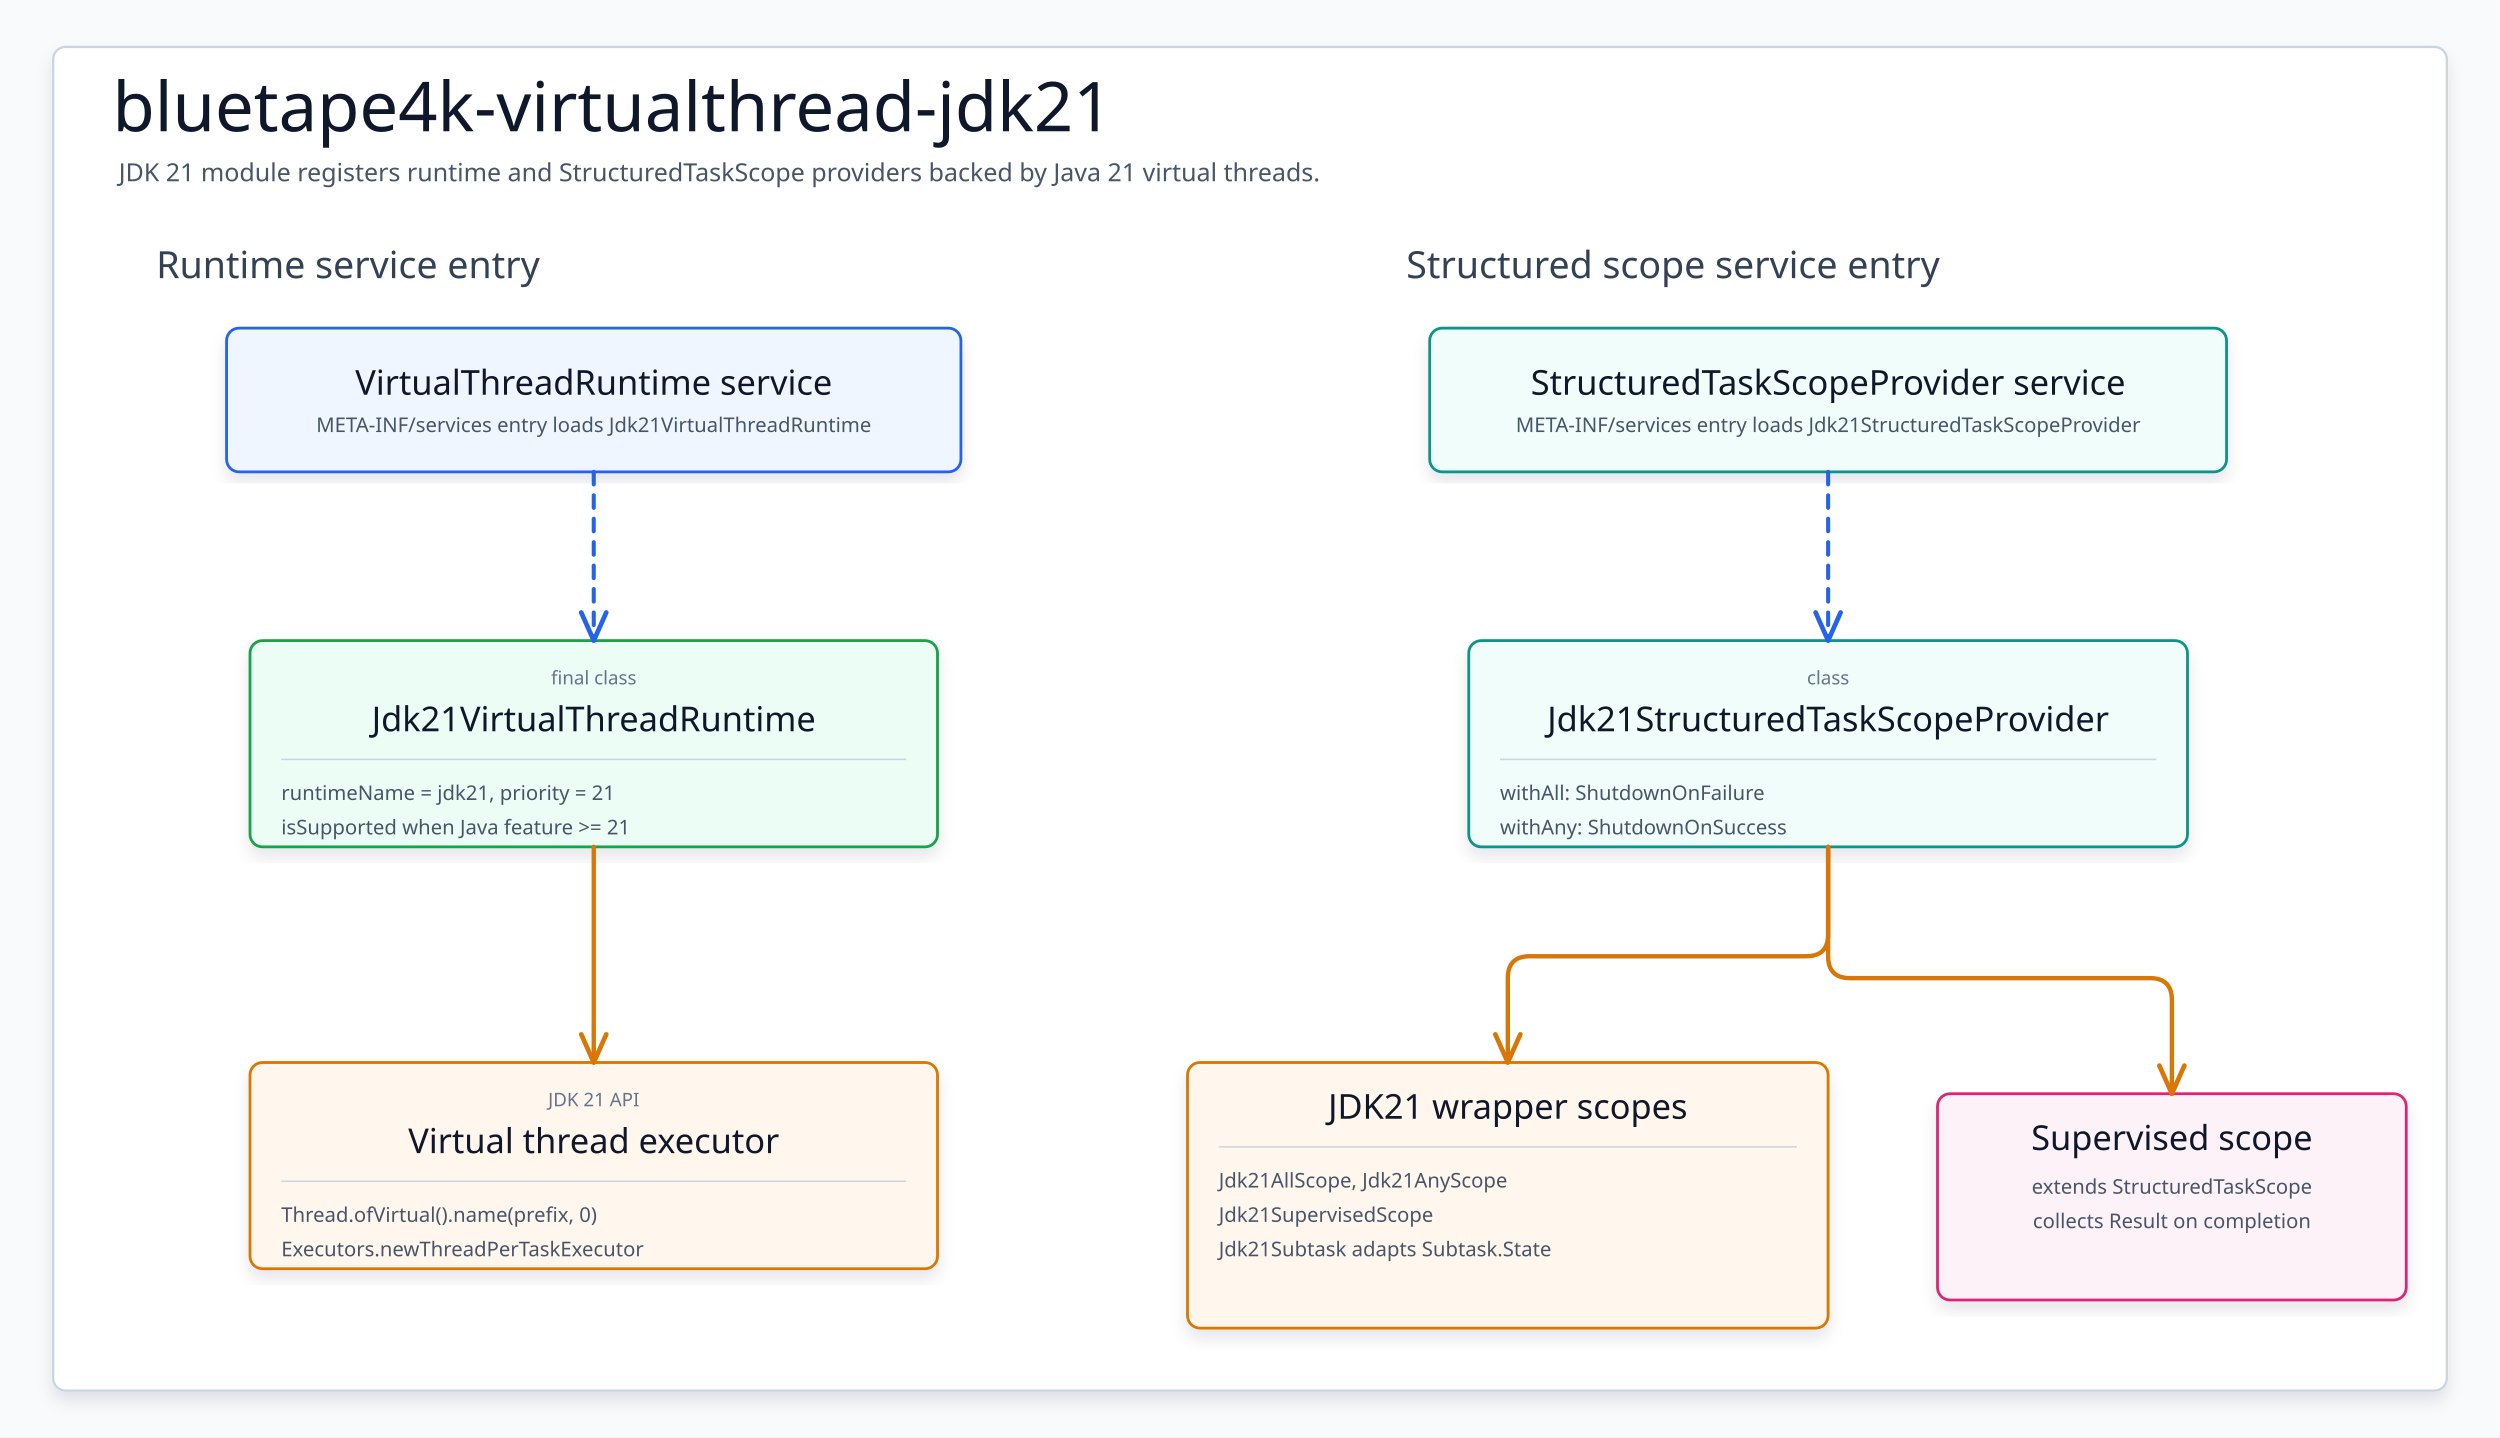
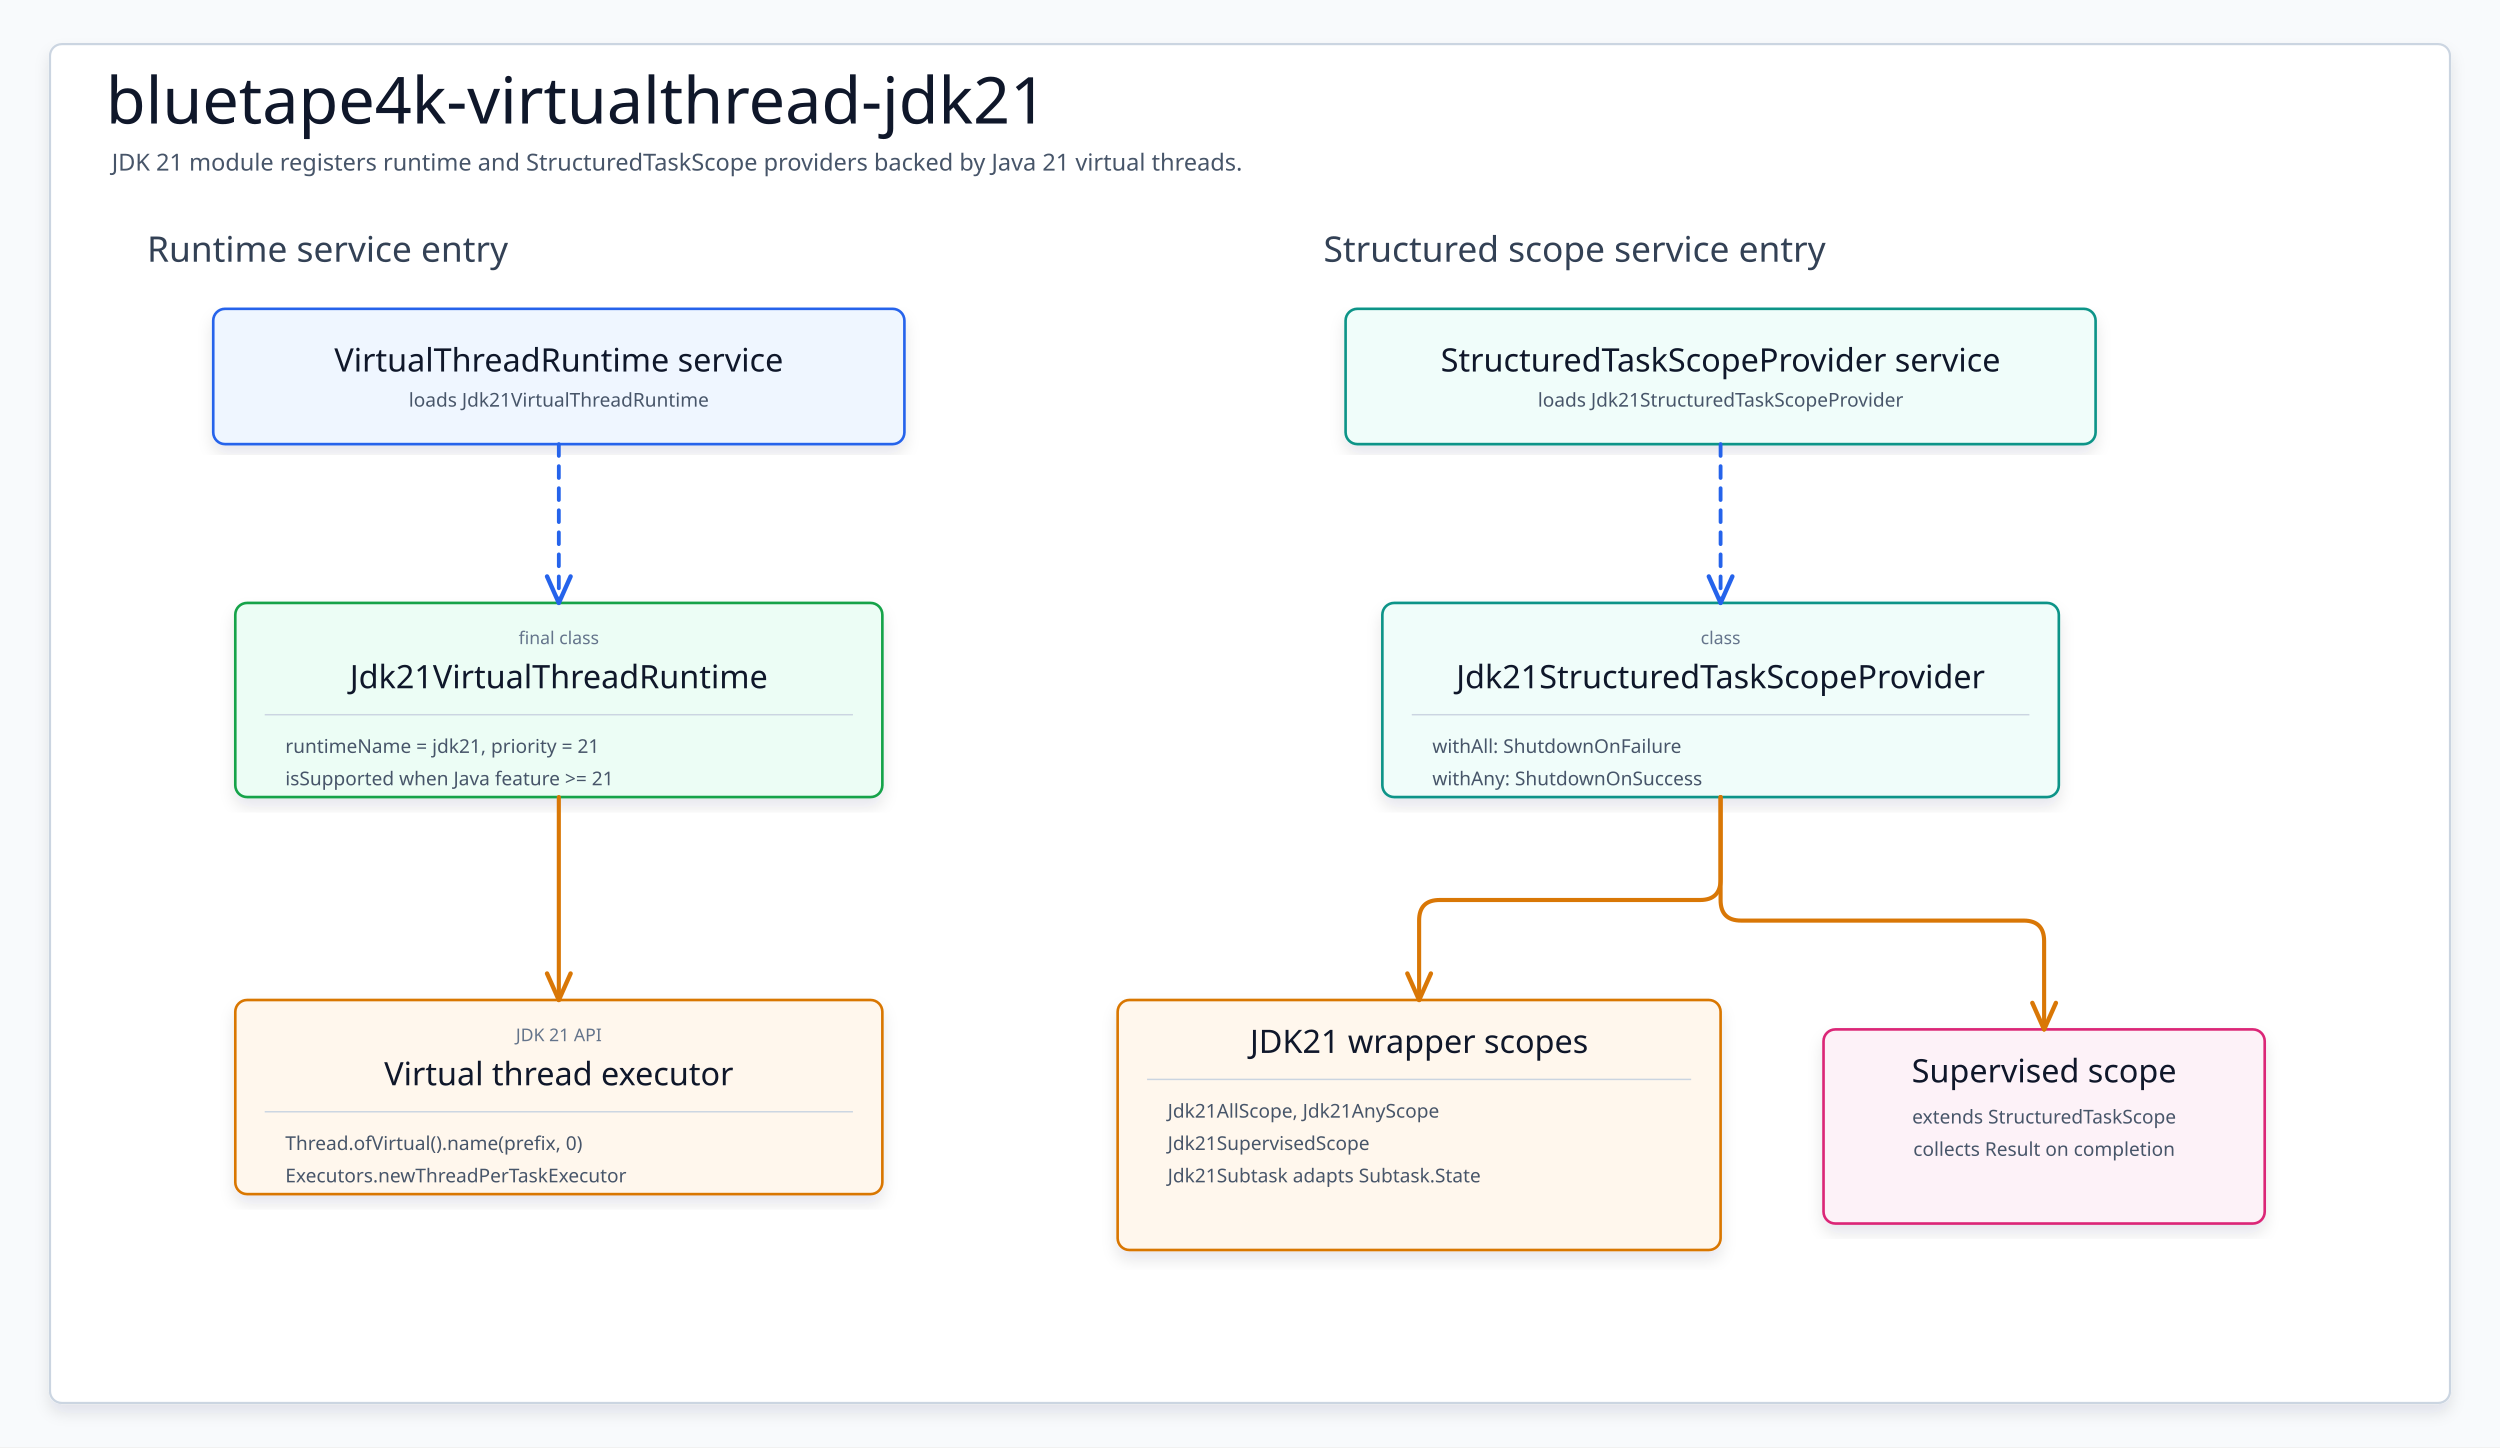
- <svg xmlns="http://www.w3.org/2000/svg" width="1600" height="920" viewBox="0 0 1600 920" role="img" aria-label="bluetape4k-virtualthread-jdk21 implementation structure">
+ <svg xmlns="http://www.w3.org/2000/svg" width="1700" height="984" viewBox="0 0 1700 984" role="img" aria-label="bluetape4k-virtualthread-jdk21 implementation structure">
  <defs>
    <filter id="shadow" x="-8%" y="-8%" width="116%" height="116%">
      <feDropShadow dx="0" dy="6" stdDeviation="5" flood-color="#0F172A" flood-opacity="0.10" />
    </filter>
    <marker id="impl" markerWidth="16" markerHeight="16" refX="15" refY="8" orient="auto" markerUnits="userSpaceOnUse">
      <path d="M 0 0 L 16 8 L 0 16 Z" fill="#FFFFFF" stroke="#0D9488" stroke-width="2" stroke-dasharray="none" style="stroke-dasharray:none" stroke-linejoin="round" />
    </marker>
    <marker id="usesBlue" markerWidth="18" markerHeight="18" refX="16" refY="9" orient="auto" markerUnits="userSpaceOnUse" overflow="visible" viewBox="0 0 18 18">
      <path d="M 3 3 L 16 9 L 3 15" fill="none" stroke="#2563EB" stroke-width="2.4" stroke-linecap="butt" stroke-linejoin="round" stroke-dasharray="none" style="stroke-dasharray:none" />
    </marker>
    <marker id="usesAmber" markerWidth="14" markerHeight="14" refX="13" refY="7" orient="auto" markerUnits="userSpaceOnUse">
      <path d="M 0 0 L 14 7 L 0 14" fill="none" stroke="#D97706" stroke-width="2" stroke-linecap="round" stroke-linejoin="round" stroke-dasharray="none" style="stroke-dasharray:none" />
    </marker>
    <style>
    svg{font-family:"Architects Daughter","Comic Mono","Comic Sans MS",ui-sans-serif,system-ui,sans-serif}
    .canvas{fill:#F8FAFC}.frame{fill:#FFFFFF;stroke:#CBD5E1;stroke-width:1.5;filter:url(#shadow)}
    .title{font-family:"Architects Daughter";font-size:44px;fill:#0F172A}.subtitle{font-family:"Comic Mono";font-size:16px;fill:#475569}
    .section{font-family:"Architects Daughter";font-size:24px;fill:#334155}.card{filter:url(#shadow);stroke-width:1.8}.divider{stroke:#CBD5E1;stroke-width:1}
    .className{font-family:"Architects Daughter";font-size:22px;fill:#0F172A}.stereo{font-family:"Comic Mono";font-size:12px;fill:#64748B}.member{font-family:"Comic Mono";font-size:13px;fill:#475569}
    .impl{fill:none;stroke:#0D9488;stroke-width:2.6;stroke-linecap:round;stroke-linejoin:round;stroke-dasharray:8 7}.uses{fill:none;stroke-width:2.6;stroke-linecap:round;stroke-linejoin:round;stroke-dasharray:8 7}.solid{fill:none;stroke-width:2.8;stroke-linecap:round;stroke-linejoin:round}
  </style>
  </defs>
-   <rect class="canvas" width="1600" height="920" />
-   <rect class="frame" x="34" y="30" width="1532" height="860" rx="8" />
+   <rect class="canvas" width="1700" height="984" />
+   <rect class="frame" x="34" y="30" width="1632" height="924" rx="8" />
  <text class="title" x="72" y="84">bluetape4k-virtualthread-jdk21</text>
  <text class="subtitle" x="76" y="116">JDK 21 module registers runtime and StructuredTaskScope providers backed by Java 21 virtual threads.</text>
  <text class="section" x="100" y="178">Runtime service entry</text>
  <text class="section" x="900" y="178">Structured scope service entry</text>
  <g id="serviceRuntime">
    <rect class="card" x="145" y="210" width="470" height="92" rx="8" fill="#EFF6FF" stroke="#2563EB" />
    <text class="className" x="380" y="245" text-anchor="middle" dominant-baseline="middle">VirtualThreadRuntime service</text>
-     <text class="member" x="380" y="272" text-anchor="middle" dominant-baseline="middle">META-INF/services entry loads Jdk21VirtualThreadRuntime</text>
+     <text class="member" x="380" y="272" text-anchor="middle" dominant-baseline="middle">loads Jdk21VirtualThreadRuntime</text>
  </g>
  <g id="serviceProvider">
    <rect class="card" x="915" y="210" width="510" height="92" rx="8" fill="#F0FDFA" stroke="#0D9488" />
    <text class="className" x="1170" y="245" text-anchor="middle" dominant-baseline="middle">StructuredTaskScopeProvider service</text>
-     <text class="member" x="1170" y="272" text-anchor="middle" dominant-baseline="middle">META-INF/services entry loads Jdk21StructuredTaskScopeProvider</text>
+     <text class="member" x="1170" y="272" text-anchor="middle" dominant-baseline="middle">loads Jdk21StructuredTaskScopeProvider</text>
  </g>
  <g id="runtime">
    <rect class="card" x="160" y="410" width="440" height="132" rx="8" fill="#ECFDF5" stroke="#16A34A" />
    <text class="stereo" x="380" y="438" text-anchor="middle">final class</text>
    <text class="className" x="380" y="468" text-anchor="middle">Jdk21VirtualThreadRuntime</text>
    <line class="divider" x1="180" y1="486" x2="580" y2="486" />
-     <text class="member" x="180" y="512">runtimeName = jdk21, priority = 21</text>
-     <text class="member" x="180" y="534">isSupported when Java feature &gt;= 21</text>
+     <text class="member" x="194" y="512">runtimeName = jdk21, priority = 21</text>
+     <text class="member" x="194" y="534">isSupported when Java feature &gt;= 21</text>
  </g>
  <g id="executor">
    <rect class="card" x="160" y="680" width="440" height="132" rx="8" fill="#FFF7ED" stroke="#D97706" />
    <text class="stereo" x="380" y="708" text-anchor="middle">JDK 21 API</text>
    <text class="className" x="380" y="738" text-anchor="middle">Virtual thread executor</text>
    <line class="divider" x1="180" y1="756" x2="580" y2="756" />
-     <text class="member" x="180" y="782">Thread.ofVirtual().name(prefix, 0)</text>
-     <text class="member" x="180" y="804">Executors.newThreadPerTaskExecutor</text>
+     <text class="member" x="194" y="782">Thread.ofVirtual().name(prefix, 0)</text>
+     <text class="member" x="194" y="804">Executors.newThreadPerTaskExecutor</text>
  </g>
  <g id="provider">
    <rect class="card" x="940" y="410" width="460" height="132" rx="8" fill="#F0FDFA" stroke="#0D9488" />
    <text class="stereo" x="1170" y="438" text-anchor="middle">class</text>
    <text class="className" x="1170" y="468" text-anchor="middle">Jdk21StructuredTaskScopeProvider</text>
    <line class="divider" x1="960" y1="486" x2="1380" y2="486" />
-     <text class="member" x="960" y="512">withAll: ShutdownOnFailure</text>
-     <text class="member" x="960" y="534">withAny: ShutdownOnSuccess</text>
+     <text class="member" x="974" y="512">withAll: ShutdownOnFailure</text>
+     <text class="member" x="974" y="534">withAny: ShutdownOnSuccess</text>
  </g>
  <g id="wrappers">
    <rect class="card" x="760" y="680" width="410" height="170" rx="8" fill="#FFF7ED" stroke="#D97706" />
    <text class="className" x="965" y="716" text-anchor="middle">JDK21 wrapper scopes</text>
    <line class="divider" x1="780" y1="734" x2="1150" y2="734" />
-     <text class="member" x="780" y="760">Jdk21AllScope, Jdk21AnyScope</text>
-     <text class="member" x="780" y="782">Jdk21SupervisedScope</text>
-     <text class="member" x="780" y="804">Jdk21Subtask adapts Subtask.State</text>
+     <text class="member" x="794" y="760">Jdk21AllScope, Jdk21AnyScope</text>
+     <text class="member" x="794" y="782">Jdk21SupervisedScope</text>
+     <text class="member" x="794" y="804">Jdk21Subtask adapts Subtask.State</text>
  </g>
  <g id="supervised">
    <rect class="card" x="1240" y="700" width="300" height="132" rx="8" fill="#FDF2F8" stroke="#DB2777" />
    <text class="className" x="1390" y="736" text-anchor="middle">Supervised scope</text>
    <text class="member" x="1390" y="764" text-anchor="middle">extends StructuredTaskScope</text>
    <text class="member" x="1390" y="786" text-anchor="middle">collects Result on completion</text>
  </g>
  <path class="uses" d="M380 302 L380 410" stroke="#2563EB" />
  <polyline points="372,392 380,410 388,392" fill="none" stroke="#2563EB" stroke-width="3" stroke-linecap="round" stroke-linejoin="round" stroke-dasharray="none" style="stroke-dasharray:none!important" />
  <path class="uses" d="M1170 302 L1170 410" stroke="#2563EB" />
  <polyline points="1162,392 1170,410 1178,392" fill="none" stroke="#2563EB" stroke-width="3" stroke-linecap="round" stroke-linejoin="round" stroke-dasharray="none" style="stroke-dasharray:none!important" />
  <path class="solid" d="M380 542 L380 680" stroke="#D97706" />
  <polyline points="372,662 380,680 388,662" fill="none" stroke="#D97706" stroke-width="3" stroke-linecap="round" stroke-linejoin="round" stroke-dasharray="none" style="stroke-dasharray:none!important" />
  <path class="solid" d="M 1170 542 L 1170 598 Q 1170 612 1156 612 L 979 612 Q 965 612 965 626 L 965 680" stroke="#D97706" />
  <polyline points="957,662 965,680 973,662" fill="none" stroke="#D97706" stroke-width="3" stroke-linecap="round" stroke-linejoin="round" stroke-dasharray="none" style="stroke-dasharray:none!important" />
  <path class="solid" d="M 1170 542 L 1170 612 Q 1170 626 1184 626 L 1376 626 Q 1390 626 1390 640 L 1390 700" stroke="#D97706" />
  <polyline points="1382,682 1390,700 1398,682" fill="none" stroke="#D97706" stroke-width="3" stroke-linecap="round" stroke-linejoin="round" stroke-dasharray="none" style="stroke-dasharray:none!important" />
</svg>
